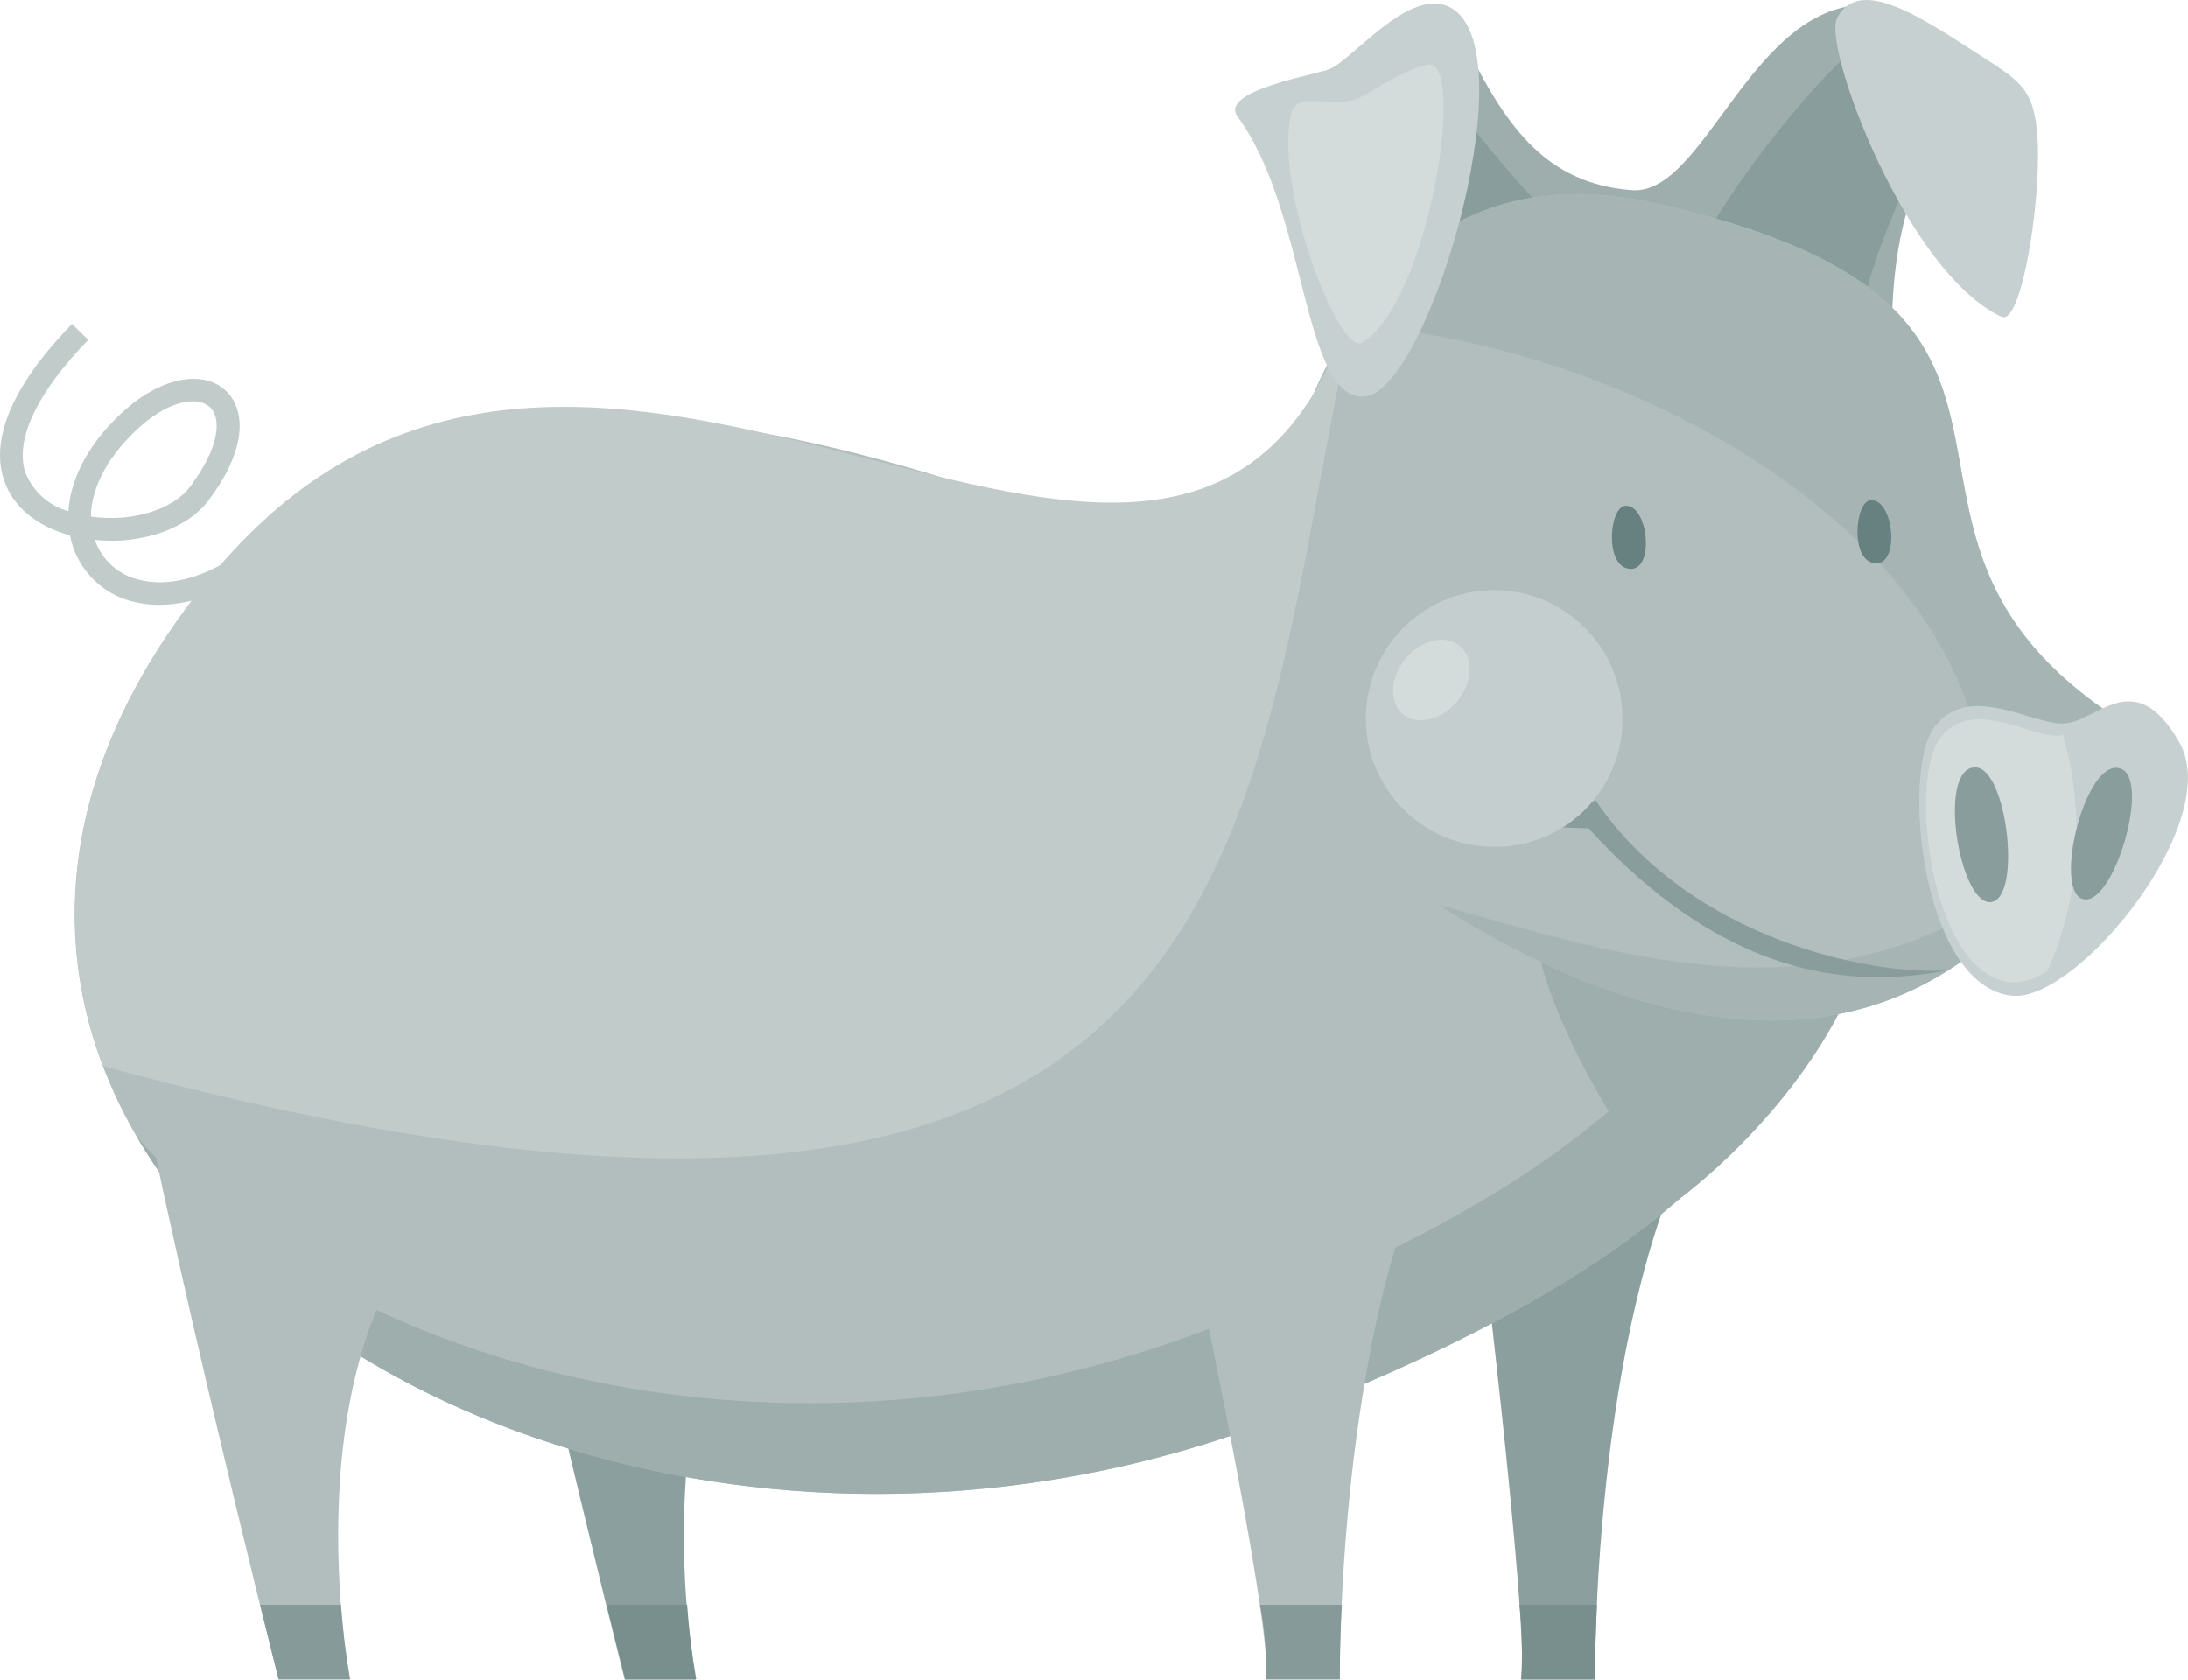
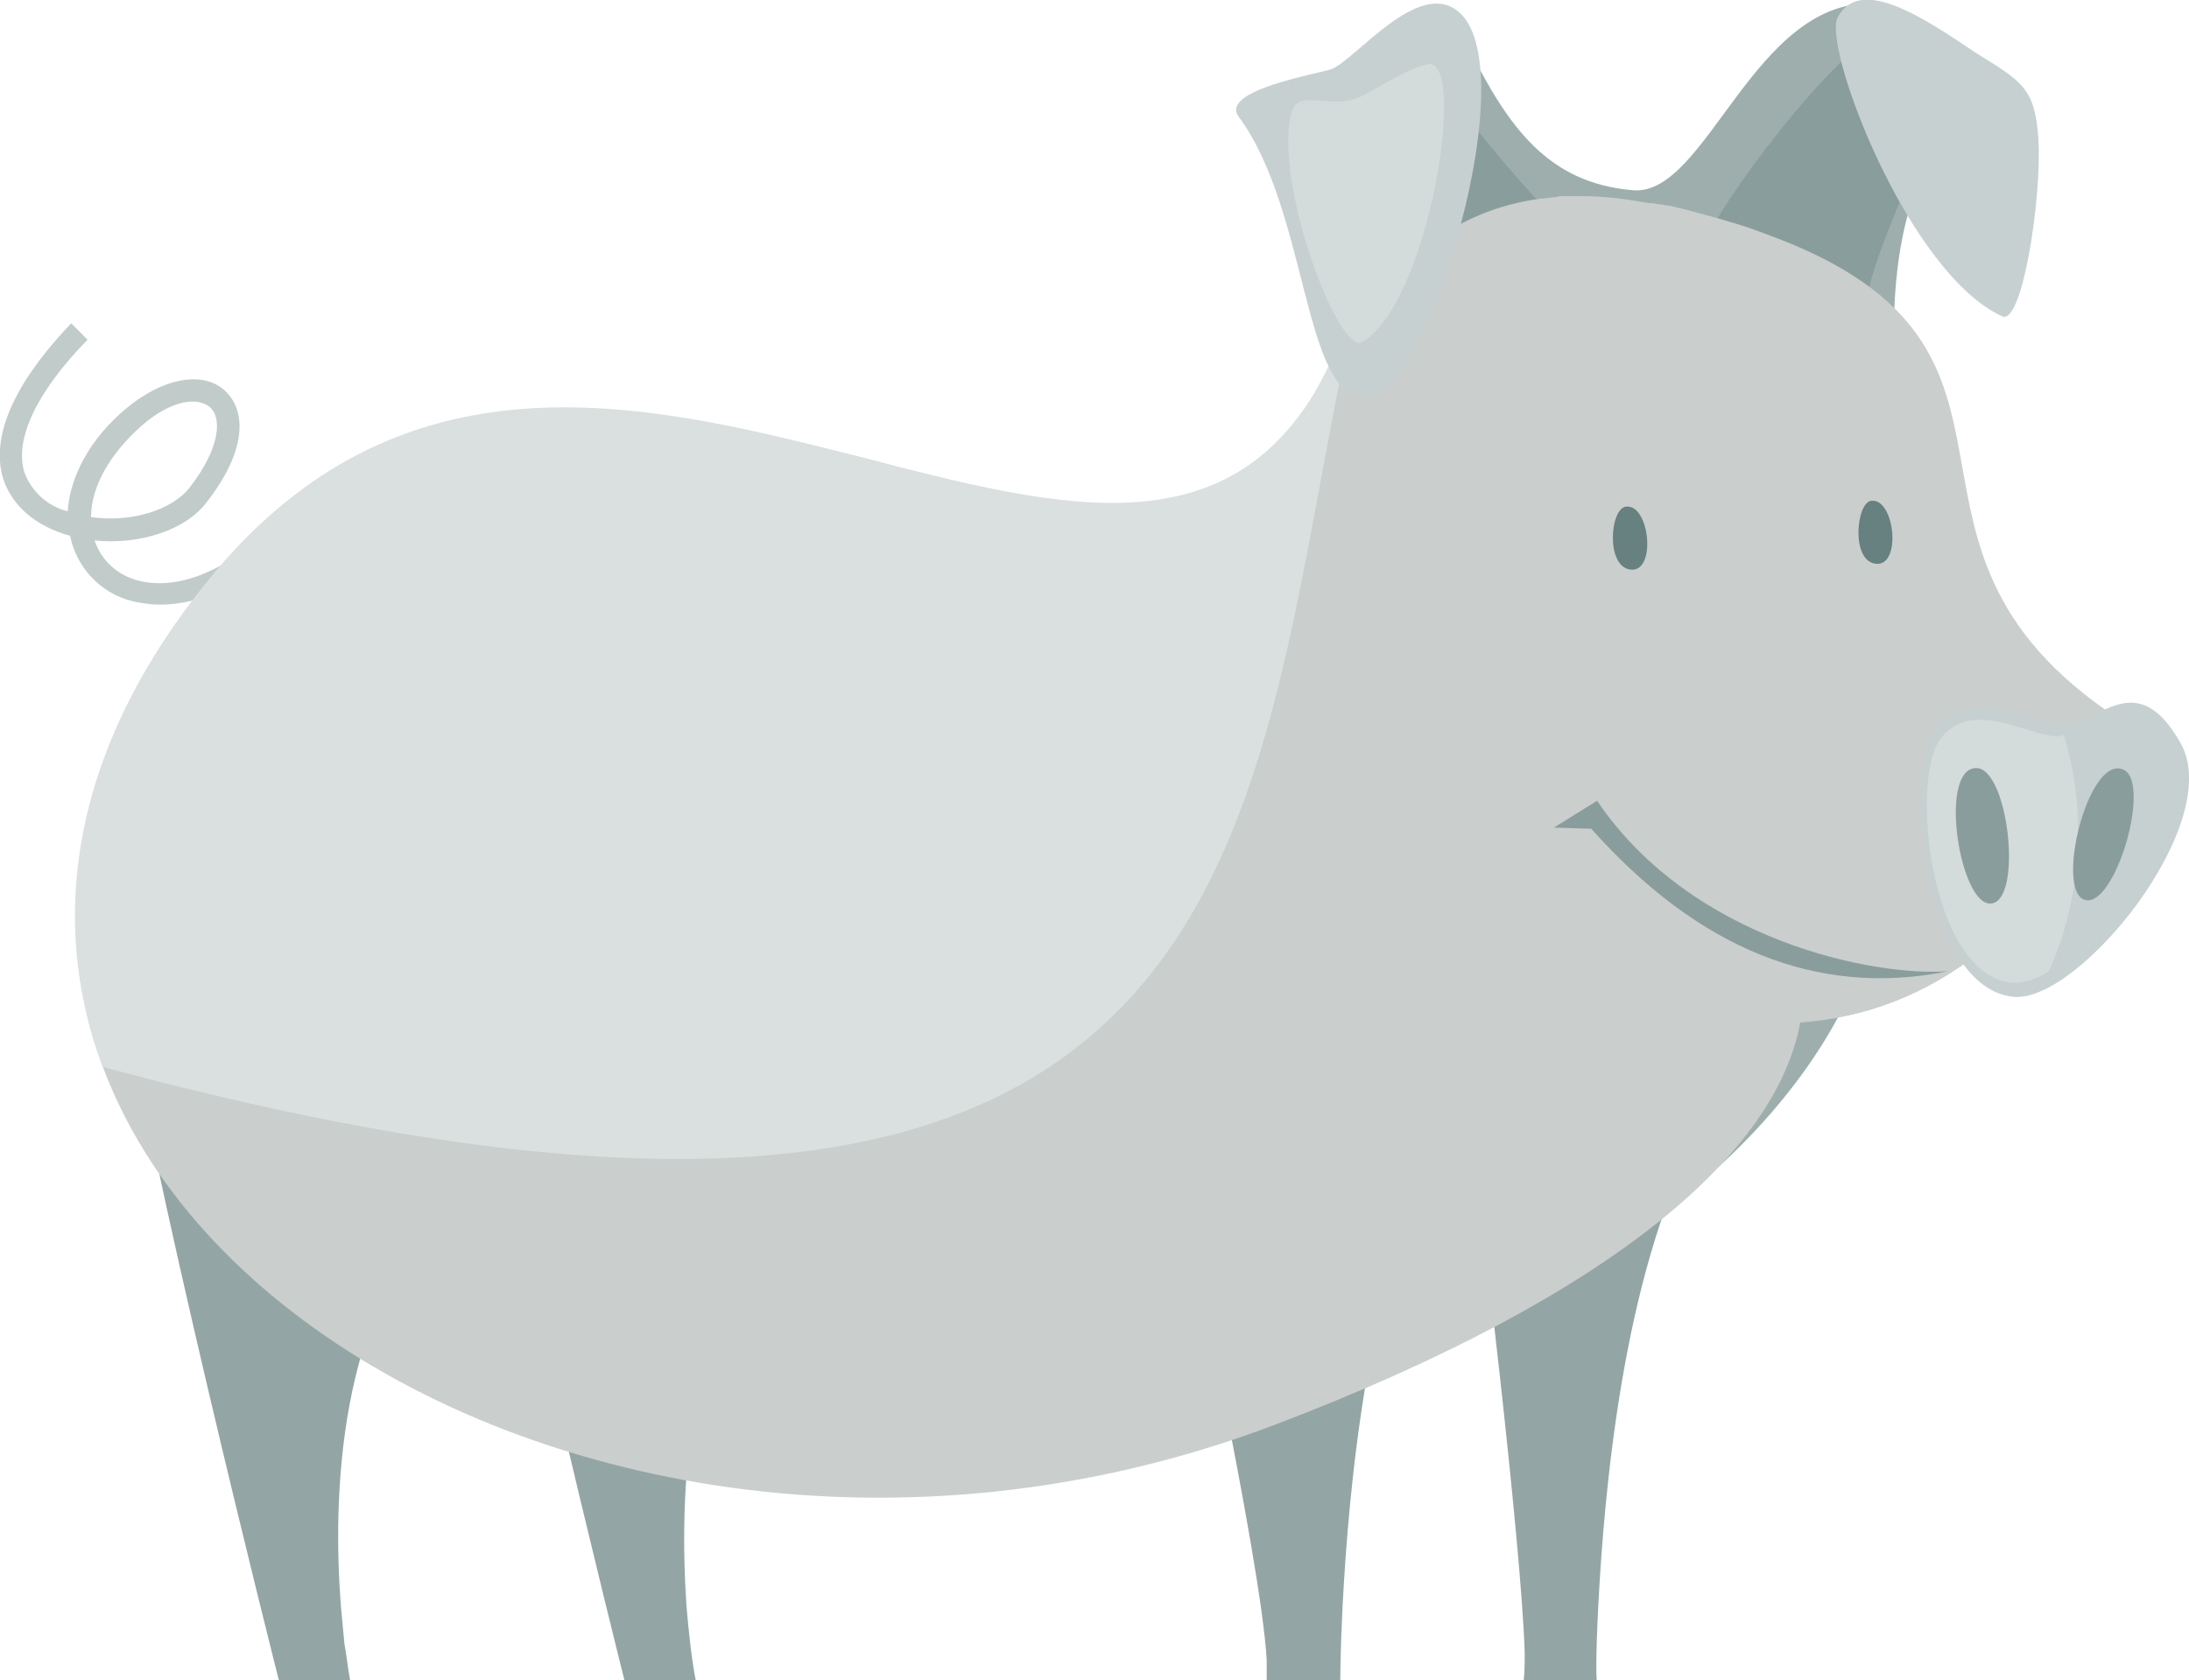
- <svg xmlns="http://www.w3.org/2000/svg" viewBox="0 0 187.53 143.95">
-   <defs>
-     <style>.cls-1{fill:#9daead;}.cls-2{fill:#8a9d9d;}.cls-3{fill:#c0cbca;}.cls-4{fill:#8c9f9f;}.cls-5{fill:#b1bebd;}.cls-6{fill:#a6b5b4;}.cls-7{fill:#c7d0d0;}.cls-8{fill:#d4dbdb;}.cls-9{fill:#c4cece;}.cls-10{fill:#678080;}.cls-11{fill:#859a99;}.cls-12{fill:#788f8e;}</style>
-   </defs>
-   <g id="Layer_2" data-name="Layer 2">
-     <g id="Layer_1-2" data-name="Layer 1">
-       <path class="cls-1" d="M139.87,16.3c-7.31-.56-10.7-5.35-14.11-12.16s-14.34,5.11-14.34,5.11l9.48,15.8,41.34,6.32S160.69,12,170.42,10.3c0,0-5.43-9.66-10-9.89C150.16-.07,146.19,16.79,139.87,16.3Z" />
-       <path class="cls-2" d="M146.17,20.42c2.2-4.73,12.51-17.75,14.88-17.24s5.41,5.74,5.41,5.74S159.19,24,159.87,26.67,146.17,20.42,146.17,20.42Z" />
-       <path class="cls-2" d="M123.5,29.64c-3.19-4.14-10-19.29-8.44-21.16s7.59-2.15,7.59-2.15,10,13.39,12.71,14S123.5,29.64,123.5,29.64Z" />
-       <path class="cls-3" d="M13.66,51.85a8.89,8.89,0,0,1-1.94-.2,7.25,7.25,0,0,1-5.63-5.31c0-.14-.07-.29-.1-.44-2.87-.78-4.91-2.47-5.66-4.77-.83-2.5-.49-6.84,5.84-13.35l1.39,1.36c-4.4,4.53-6.31,8.57-5.39,11.37a5.57,5.57,0,0,0,3.69,3.32c.19-3,1.94-6.15,5-8.81s6.55-3.32,8.47-1.54c1.6,1.49,2.06,4.74-1.46,9.42-1.84,2.46-5.77,3.8-9.74,3.39a5.26,5.26,0,0,0,4,3.46c4.13.92,9.33-1.92,13.92-7.56l1.5,1.23C21.78,50.51,16.69,51.85,13.66,51.85ZM7.79,44.29c3.45.5,7-.56,8.5-2.56,2.57-3.41,2.7-5.89,1.7-6.82s-3.31-.66-5.87,1.57C9.35,38.91,7.81,41.73,7.79,44.29Z" />
-       <path class="cls-4" d="M130.38,144h6.32s-.24-29.66,8.52-46.68l-18.73,4.38S131.11,139.33,130.38,144Z" />
-       <path class="cls-4" d="M39.69,81.22C41.88,97.76,53.55,144,53.55,144h6.08s-5.35-28,8.51-41.09Z" />
-       <path class="cls-5" d="M109,121.83c60.3-22.86,53.16-50.09,21.07-60.46-13.89-4.5-82.83-46.53-111.53-12.49C-21.77,96.69,46,145.69,109,121.83Z" />
-       <path class="cls-1" d="M147.41,70.66c5.21,12.6-5.88,28.88-44.17,43.39-35.91,13.61-73.37,3.52-91.47-16.52,14.64,25,56.91,39.57,97.22,24.3C155.76,104.1,162,83.74,147.41,70.66Z" />
-       <path class="cls-5" d="M10,81.22C12.21,97.76,23.88,144,23.88,144H30s-5.35-28,8.51-41.09Z" />
-       <path class="cls-5" d="M108.5,144h6.32s-.24-29.66,8.51-46.68l-22.13,5.11S109.23,139.33,108.5,144Z" />
-       <path class="cls-1" d="M132,82.12c1.29,5.67,6.81,16.2,11.83,20.74,0,0,9.89-7.13,14.75-18Z" />
-       <path class="cls-5" d="M182.58,62.34c-26.26-16.21-1.19-34.59-37.28-44.09-6.16-1.63-23.1-6.49-32.75,15.56C110.28,39,99.91,48.72,84.34,46.45c0,0,9,4.75,19.78,15.56C121,79,149.51,97.35,169.61,81.3,173.09,78.53,182.58,62.34,182.58,62.34Z" />
-       <path class="cls-6" d="M123.21,77.53c15.15,9.67,32.72,14.7,46.4,3.77,1.36-1.08,3.63-4.21,5.9-7.62C158.27,88.55,139.58,82.12,123.21,77.53Z" />
-       <path class="cls-6" d="M145.3,18.25c-5.53-1.46-19.74-5.52-29.57,9.61C141.47,29.72,170,47.21,170,68.52c0,2.93-.25,5.83-.4,12.78,3.48-2.77,13-19,13-19C156.32,46.13,181.39,27.75,145.3,18.25Z" />
-       <path class="cls-3" d="M115.83,27.71c-1.16,1.76-2,3.94-3.28,6.1C95,62.43,49.39,12.27,18.53,48.88,6.07,63.67,4,78.57,8.82,91.39,110.29,118.84,106.5,69.31,115.83,27.71Z" />
-       <path class="cls-7" d="M172.53,85.36c5.58.46,18.15-14.92,14.26-21.73s-7.13-1.61-10-1.61-8.1-3.57-11,.32S164.75,84.71,172.53,85.36Z" />
-       <path class="cls-8" d="M166.25,63.31c-2.64,3.53-.88,20.32,6.19,20.91a5.54,5.54,0,0,0,3.05-1,28.73,28.73,0,0,0,2.49-12A30.14,30.14,0,0,0,176.83,63a2.78,2.78,0,0,1-.57.07C173.61,63,168.91,59.78,166.25,63.31Z" />
-       <path class="cls-7" d="M106.07,10c6,8.1,5.51,24.31,10.86,24S130.71,5.44,124.71.9c-3.44-2.6-8.59,4.05-10.7,5C113.12,6.34,104.4,7.73,106.07,10Z" />
-       <path class="cls-7" d="M157.45,1.55c-1.27,2.48,6,21.88,14.1,25.61,1.72.79,3.41-10,3.09-15.24-.28-4.41-1.45-4.93-5.35-7.45C164.57,1.43,159.31-2.09,157.45,1.55Z" />
-       <path class="cls-2" d="M166.89,83.17c-6.32.48-22-2.56-30.15-14.59L133,70.89l3.16.12C145.43,81.19,155.57,85.46,166.89,83.17Z" />
-       <path class="cls-9" d="M139.06,61.77a11,11,0,1,0-11,10.82A10.91,10.91,0,0,0,139.06,61.77Z" />
-       <path class="cls-10" d="M139.28,43.37c2-.18,2.58,5.59.4,5.4S137.93,43.5,139.28,43.37Z" />
-       <path class="cls-10" d="M160.31,42.89c2-.19,2.58,5.58.4,5.4S159,43,160.31,42.89Z" />
-       <path class="cls-2" d="M169.21,65.78c2.79-.21,4.13,11.19,1.45,11.55S166,66,169.21,65.78Z" />
-       <path class="cls-2" d="M181.75,65.88c2.65.9-.61,11.91-3.22,11.19S178.75,64.85,181.75,65.88Z" />
-       <path class="cls-11" d="M22.29,137.57c1,4,1.59,6.38,1.59,6.38H30a63.77,63.77,0,0,1-.78-6.38Z" />
-       <path class="cls-11" d="M115,137.57h-7a31,31,0,0,1,.52,6.38h6.32S114.8,141.48,115,137.57Z" />
-       <path class="cls-12" d="M136.87,137.57h-6.63a39.43,39.43,0,0,1,.14,6.38h6.32S136.69,141.48,136.87,137.57Z" />
-       <path class="cls-12" d="M52,137.57c1,4,1.59,6.38,1.59,6.38h6.08a63.77,63.77,0,0,1-.78-6.38Z" />
-       <path class="cls-8" d="M122.34,5.54c3.41-.69.17,20.29-5.58,23.84-2,1.24-7.61-13.52-6.09-19.61.57-2.26,3.54-.14,6.09-1.52C118.07,7.53,120.47,5.92,122.34,5.54Z" />
-       <path class="cls-8" d="M124.88,60.13c1.35-1.62,1.45-3.75.23-4.76s-3.3-.54-4.64,1.08-1.45,3.74-.23,4.76S123.54,61.74,124.88,60.13Z" />
-     </g>
+ <svg xmlns="http://www.w3.org/2000/svg" version="1.1" id="Layer_1" x="0px" y="0px" viewBox="0 0 187.5 143.9" style="enable-background:new 0 0 187.5 143.9;" xml:space="preserve">
+   <style type="text/css">
+ 	.st0{fill:#93A5A4;}
+ 	.st1{fill:#9DAEAD;}
+ 	.st2{fill:#8A9D9D;}
+ 	.st3{fill:#C0CBCA;}
+ 	.st4{fill:#A6B5B4;}
+ 	.st5{fill:#CACECD;}
+ 	.st6{fill:#DAE0DF;}
+ 	.st7{fill:#C7D0D0;}
+ 	.st8{fill:#D4DBDB;}
+ 	.st9{fill:#678080;}
+ </style>
+   <g>
+     <path class="st0" d="M68.1,102.9L39.7,81.2C41.9,97.8,53.5,144,53.5,144h6.1c0,0,0,0,0,0h0c-0.4-2.1-0.6-4.2-0.8-6.4h0   C58.2,128.5,58.4,112.1,68.1,102.9z" />
+     <path class="st0" d="M38.5,102.9L10,81.2C12.2,97.8,23.9,144,23.9,144H30c0,0,0,0,0,0h0c-0.2-1-0.3-2.1-0.5-3.2c0,0,0,0,0,0   c-0.1-1.1-0.2-2.1-0.3-3.2h0C28.5,128.5,28.8,112.1,38.5,102.9z" />
+     <path class="st0" d="M101.2,102.4c0,0,6.8,31,7.3,39.8c0,0.5,0,1,0,1.6c0,0.1,0,0.2,0,0.2h6.3c0,0,0,0,0,0h0c0,0,0-2.5,0.2-6.4h0   c0.5-9.7,2.1-28.2,8.3-40.2L101.2,102.4z" />
+     <path class="st0" d="M136.9,137.6c0.5-9.7,2.1-28.2,8.4-40.2l-18.7,4.4c0,0,3.7,30,4,39.8c0,0.8,0,1.7-0.1,2.5h0c0,0,0,0,0,0h6.3   c0,0,0,0,0,0h0C136.7,143.9,136.7,141.5,136.9,137.6L136.9,137.6z" />
  </g>
+   <path class="st1" d="M139.9,16.3c-7.3-0.6-10.7-5.4-14.1-12.2s-14.3,5.1-14.3,5.1l9.5,15.8l41.3,6.3c0,0-1.5-19.4,8.2-21.1  c0,0-5.4-9.7-10-9.9C150.2-0.1,146.2,16.8,139.9,16.3z" />
+   <path class="st2" d="M146.2,20.4c2.2-4.7,12.5-17.8,14.9-17.2s5.4,5.7,5.4,5.7s-7.3,15.1-6.6,17.8S146.2,20.4,146.2,20.4z" />
+   <path class="st2" d="M123.5,29.6c-3.2-4.1-10-19.3-8.4-21.2s7.6-2.2,7.6-2.2s10,13.4,12.7,14S123.5,29.6,123.5,29.6z" />
+   <path class="st3" d="M13.7,51.8c-0.7,0-1.3-0.1-1.9-0.2C9,51.1,6.8,49,6.1,46.3C6.1,46.2,6,46,6,45.9c-2.9-0.8-4.9-2.5-5.7-4.8  c-0.8-2.5-0.5-6.8,5.8-13.4l1.4,1.4c-4.4,4.5-6.3,8.6-5.4,11.4c0.6,1.6,2,2.9,3.7,3.3c0.2-3,1.9-6.2,5-8.8s6.6-3.3,8.5-1.5  c1.6,1.5,2.1,4.7-1.5,9.4c-1.8,2.5-5.8,3.8-9.7,3.4c0.6,1.8,2.1,3.1,4,3.5c4.1,0.9,9.3-1.9,13.9-7.6l1.5,1.2  C21.8,50.5,16.7,51.8,13.7,51.8z M7.8,44.3c3.4,0.5,7-0.6,8.5-2.6c2.6-3.4,2.7-5.9,1.7-6.8s-3.3-0.7-5.9,1.6  C9.4,38.9,7.8,41.7,7.8,44.3z" />
+   <path class="st1" d="M132,82.1c1.3,5.7,6.8,16.2,11.8,20.7c0,0,9.9-7.1,14.8-18L132,82.1z" />
+   <path class="st4" d="M123.2,77.5c15.2,9.7,32.7,14.7,46.4,3.8c1.4-1.1,3.6-4.2,5.9-7.6C158.3,88.6,139.6,82.1,123.2,77.5z" />
+   <path class="st5" d="M182.6,62.3C158,47.1,178.5,30,151.4,20.1c-1.8-0.7-3.8-1.3-6.1-1.9c-0.7-0.2-1.5-0.4-2.4-0.6c0,0-0.1,0-0.1,0  c-0.2,0-0.4-0.1-0.6-0.1c0,0-0.1,0-0.1,0c-0.2,0-0.4-0.1-0.7-0.1c0,0-0.1,0-0.1,0c-0.2,0-0.5-0.1-0.7-0.1c0,0,0,0,0,0  c-1.6-0.3-3.4-0.5-5.4-0.5c0,0,0,0-0.1,0c-0.3,0-0.6,0-0.9,0c0,0-0.1,0-0.1,0c-0.3,0-0.6,0-0.9,0.1c0,0-0.1,0-0.1,0  c-0.3,0-0.6,0.1-0.9,0.1c0,0-0.1,0-0.1,0c-2.4,0.3-4.8,1-7.2,2.3c0,0-0.1,0-0.1,0c-0.3,0.2-0.6,0.4-1,0.6c0,0-0.1,0.1-0.1,0.1  c-0.3,0.2-0.6,0.4-0.9,0.6c0,0-0.1,0.1-0.1,0.1c-0.3,0.2-0.6,0.5-0.9,0.7c0,0-0.1,0-0.1,0.1c-2,1.6-4,3.8-5.8,6.6c0,0,0,0,0,0  c0,0,0,0,0,0c-1.1,1.7-2.2,3.7-3.2,5.9c-1.7,3.9-7.8,10.2-17.3,12.3c-26-10.2-59-18.2-76.8,2.8c-40.3,47.8,27.5,96.8,90.5,73  c29.7-11.3,43.1-23.6,45.1-34.5c5.5-0.4,10.7-2.3,15.5-6.1C173.1,78.5,182.6,62.3,182.6,62.3C182.6,62.3,182.6,62.3,182.6,62.3  C182.6,62.3,182.6,62.3,182.6,62.3z" />
+   <path class="st6" d="M115.8,27.7c-1.2,1.8-2,3.9-3.3,6.1C95,62.4,49.4,12.3,18.5,48.9C6.1,63.7,4,78.6,8.8,91.4  C110.3,118.8,106.5,69.3,115.8,27.7z" />
+   <path class="st7" d="M172.5,85.4c5.6,0.5,18.1-14.9,14.3-21.7s-7.1-1.6-10-1.6s-8.1-3.6-11,0.3S164.8,84.7,172.5,85.4z" />
+   <path class="st8" d="M166.2,63.3c-2.6,3.5-0.9,20.3,6.2,20.9c1.1,0,2.2-0.4,3.1-1c1.7-3.8,2.5-7.9,2.5-12c0-2.8-0.4-5.5-1.2-8.2  c-0.2,0-0.4,0.1-0.6,0.1C173.6,63,168.9,59.8,166.2,63.3z" />
+   <path class="st7" d="M106.1,10c6,8.1,5.5,24.3,10.9,24s13.8-28.6,7.8-33.1c-3.4-2.6-8.6,4.1-10.7,5C113.1,6.3,104.4,7.7,106.1,10z" />
+   <path class="st7" d="M157.4,1.5c-1.3,2.5,6,21.9,14.1,25.6c1.7,0.8,3.4-10,3.1-15.2c-0.3-4.4-1.4-4.9-5.4-7.4  C164.6,1.4,159.3-2.1,157.4,1.5z" />
+   <path class="st2" d="M166.9,83.2c-6.3,0.5-22-2.6-30.1-14.6l-3.7,2.3l3.2,0.1C145.4,81.2,155.6,85.5,166.9,83.2z" />
+   <path class="st9" d="M139.3,43.4c2-0.2,2.6,5.6,0.4,5.4S137.9,43.5,139.3,43.4z" />
+   <path class="st9" d="M160.3,42.9c2-0.2,2.6,5.6,0.4,5.4S159,43,160.3,42.9z" />
+   <path class="st2" d="M169.2,65.8c2.8-0.2,4.1,11.2,1.4,11.6S166,66,169.2,65.8z" />
+   <path class="st2" d="M181.8,65.9c2.6,0.9-0.6,11.9-3.2,11.2S178.8,64.8,181.8,65.9z" />
+   <path class="st8" d="M122.3,5.5c3.4-0.7,0.2,20.3-5.6,23.8c-2,1.2-7.6-13.5-6.1-19.6c0.6-2.3,3.5-0.1,6.1-1.5  C118.1,7.5,120.5,5.9,122.3,5.5z" />
</svg>
